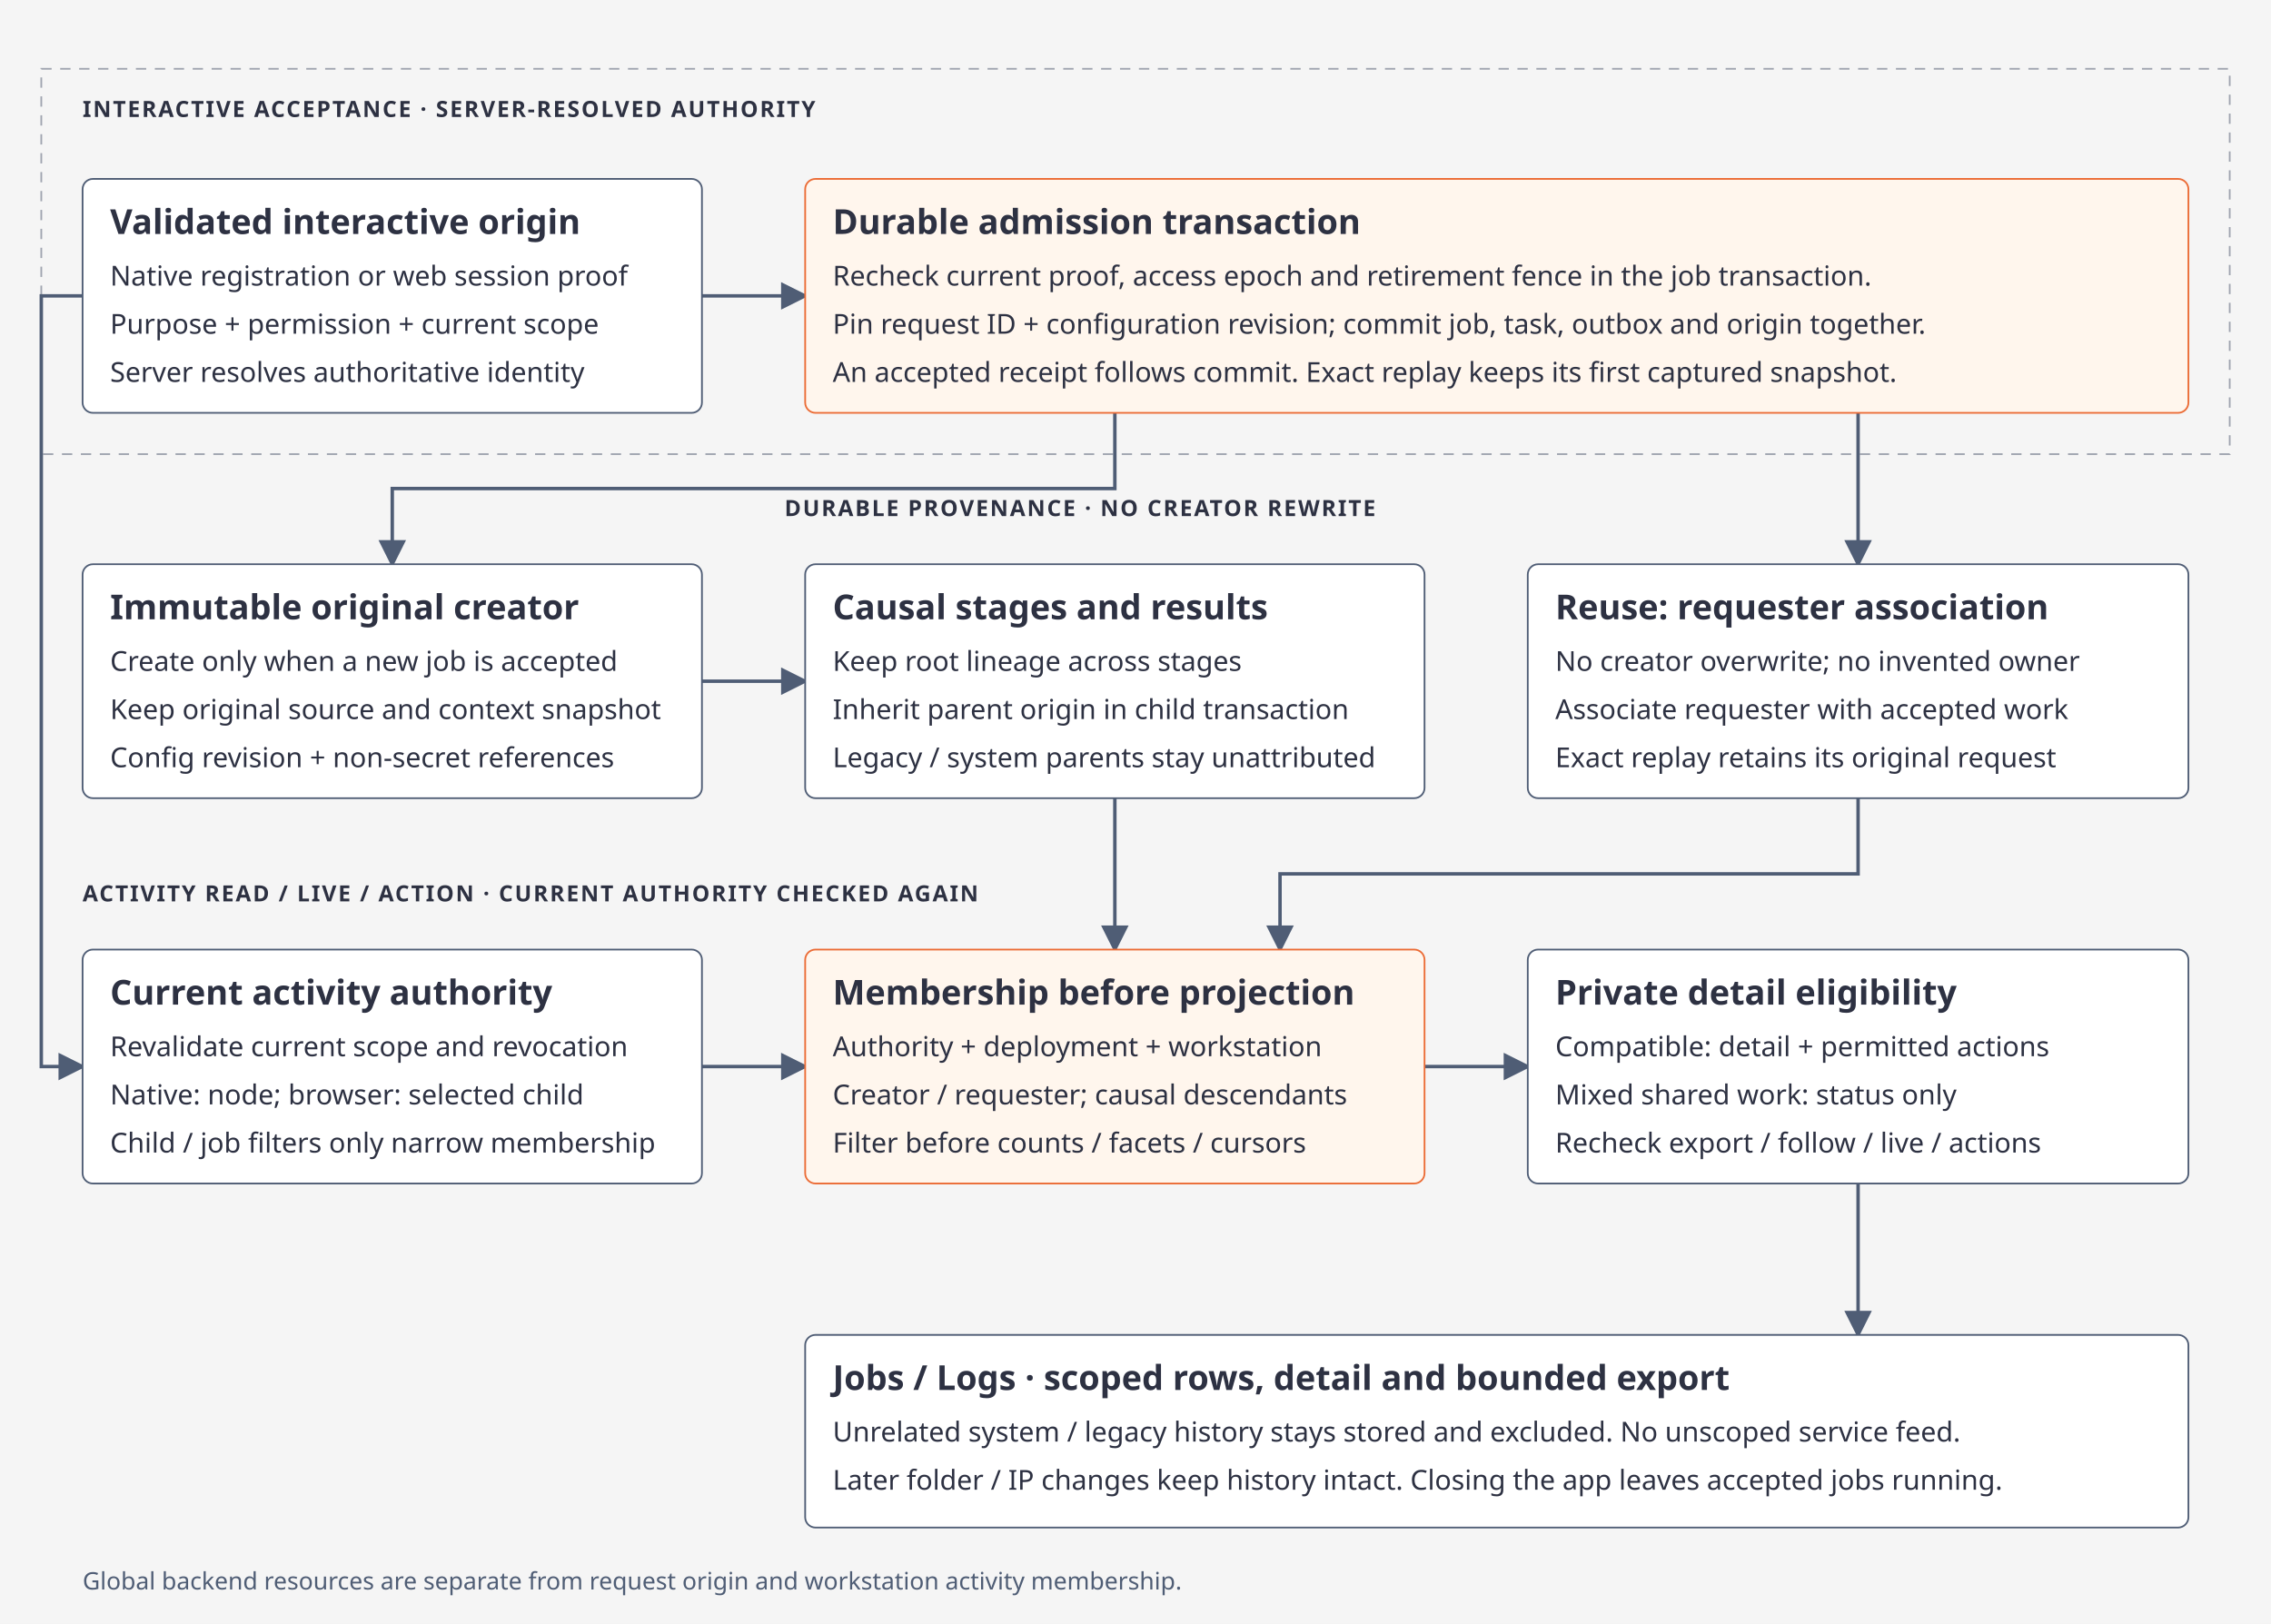
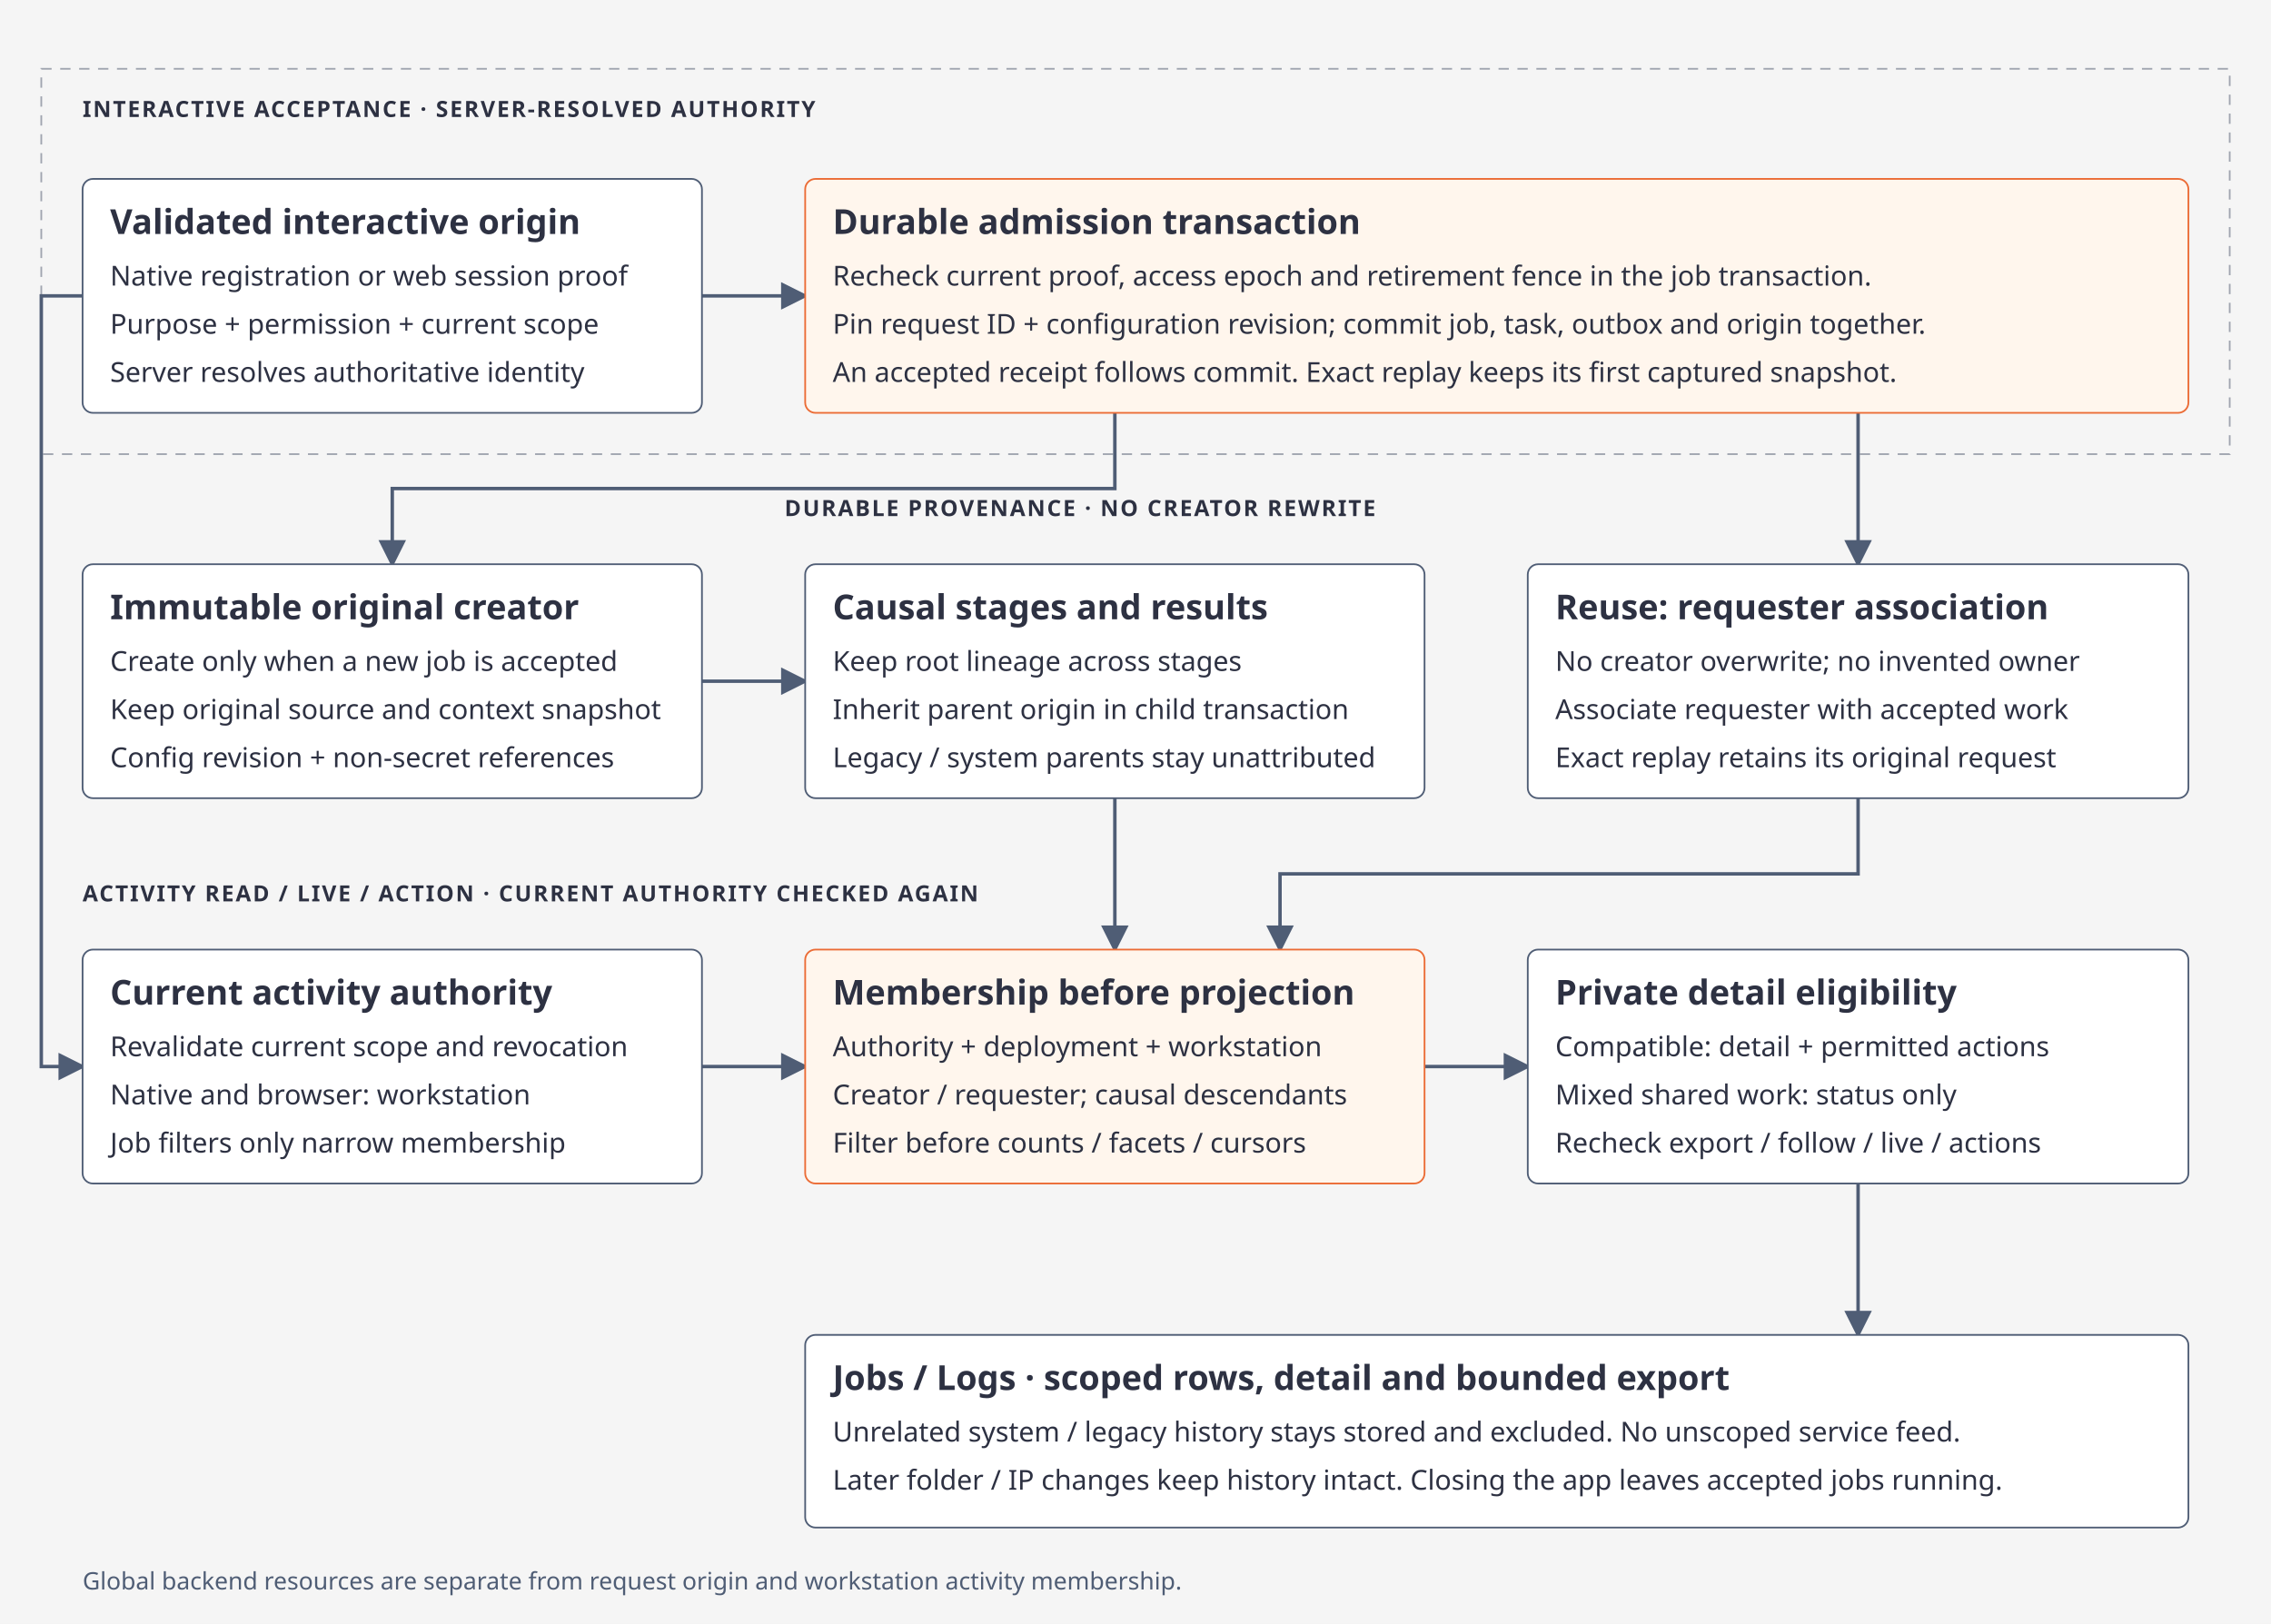
<svg xmlns="http://www.w3.org/2000/svg" viewBox="0 0 1320 944" role="img" aria-labelledby="brief-job-context-title brief-job-context-desc">
  <defs>
    <marker id="brief-job-context-arrow" markerWidth="8" markerHeight="8" refX="7" refY="4" orient="auto">
      <path d="M0 0L8 4L0 8Z" fill="#4f5d75" />
    </marker>
  </defs>
  <style>text{font-family:Geist,system-ui,sans-serif;fill:#2d3142}.label{font-size:20px;font-weight:600}.note{font-size:16px}.zone{font-size:13px;font-weight:600;letter-spacing:1px}.node{fill:#fff;stroke:#4f5d75}.accent{fill:#fff6ed;stroke:#eb6c36}.edge{fill:none;stroke:#4f5d75;stroke-width:2;marker-end:url(#brief-job-context-arrow)}.retry{fill:none;stroke:#4f5d75;stroke-width:2;stroke-dasharray:5 4;marker-end:url(#brief-job-context-arrow)}.minor{fill:#4f5d75;font-size:14px}</style>
  <rect width="1320" height="944" fill="#f5f5f5" />
  <rect x="24" y="40" width="1272" height="224" fill="none" stroke="#a0a5b0" stroke-dasharray="6 5" />
  <text x="48" y="68" class="zone">INTERACTIVE ACCEPTANCE · SERVER-RESOLVED AUTHORITY</text>
  <text x="456" y="300" class="zone">DURABLE PROVENANCE · NO CREATOR REWRITE</text>
  <text x="48" y="524" class="zone">ACTIVITY READ / LIVE / ACTION · CURRENT AUTHORITY CHECKED AGAIN</text>
  <path d="M408 172H468" class="edge" />
  <path d="M648 240V284H228V328" class="edge" />
  <path d="M1080 240V328" class="edge" />
  <path d="M408 396H468" class="edge" />
  <path d="M648 464V552" class="edge" />
  <path d="M1080 464V508H744V552" class="edge" />
  <path d="M48 172H24V620H48" class="edge" />
  <path d="M408 620H468" class="edge" />
  <path d="M828 620H888" class="edge" />
  <path d="M1080 688V776" class="edge" />
  <rect x="48" y="104" width="360" height="136" rx="6" class="node" />
  <text x="64" y="136" class="label">Validated interactive origin</text>
  <text x="64" y="166" class="note">Native registration or web session proof</text>
  <text x="64" y="194" class="note">Purpose + permission + current scope</text>
  <text x="64" y="222" class="note">Server resolves authoritative identity</text>
  <rect x="468" y="104" width="804" height="136" rx="6" class="accent" />
  <text x="484" y="136" class="label">Durable admission transaction</text>
  <text x="484" y="166" class="note">Recheck current proof, access epoch and retirement fence in the job transaction.</text>
  <text x="484" y="194" class="note">Pin request ID + configuration revision; commit job, task, outbox and origin together.</text>
  <text x="484" y="222" class="note">An accepted receipt follows commit. Exact replay keeps its first captured snapshot.</text>
  <rect x="48" y="328" width="360" height="136" rx="6" class="node" />
  <text x="64" y="360" class="label">Immutable original creator</text>
  <text x="64" y="390" class="note">Create only when a new job is accepted</text>
  <text x="64" y="418" class="note">Keep original source and context snapshot</text>
  <text x="64" y="446" class="note">Config revision + non-secret references</text>
  <rect x="468" y="328" width="360" height="136" rx="6" class="node" />
  <text x="484" y="360" class="label">Causal stages and results</text>
  <text x="484" y="390" class="note">Keep root lineage across stages</text>
  <text x="484" y="418" class="note">Inherit parent origin in child transaction</text>
  <text x="484" y="446" class="note">Legacy / system parents stay unattributed</text>
  <rect x="888" y="328" width="384" height="136" rx="6" class="node" />
  <text x="904" y="360" class="label">Reuse: requester association</text>
  <text x="904" y="390" class="note">No creator overwrite; no invented owner</text>
  <text x="904" y="418" class="note">Associate requester with accepted work</text>
  <text x="904" y="446" class="note">Exact replay retains its original request</text>
  <rect x="48" y="552" width="360" height="136" rx="6" class="node" />
  <text x="64" y="584" class="label">Current activity authority</text>
  <text x="64" y="614" class="note">Revalidate current scope and revocation</text>
-   <text x="64" y="642" class="note">Native: node; browser: selected child</text>
-   <text x="64" y="670" class="note">Child / job filters only narrow membership</text>
+   <text x="64" y="642" class="note">Native and browser: workstation</text>
+   <text x="64" y="670" class="note">Job filters only narrow membership</text>
  <rect x="468" y="552" width="360" height="136" rx="6" class="accent" />
  <text x="484" y="584" class="label">Membership before projection</text>
  <text x="484" y="614" class="note">Authority + deployment + workstation</text>
  <text x="484" y="642" class="note">Creator / requester; causal descendants</text>
  <text x="484" y="670" class="note">Filter before counts / facets / cursors</text>
  <rect x="888" y="552" width="384" height="136" rx="6" class="node" />
  <text x="904" y="584" class="label">Private detail eligibility</text>
  <text x="904" y="614" class="note">Compatible: detail + permitted actions</text>
  <text x="904" y="642" class="note">Mixed shared work: status only</text>
  <text x="904" y="670" class="note">Recheck export / follow / live / actions</text>
  <rect x="468" y="776" width="804" height="112" rx="6" class="node" />
  <text x="484" y="808" class="label">Jobs / Logs · scoped rows, detail and bounded export</text>
  <text x="484" y="838" class="note">Unrelated system / legacy history stays stored and excluded. No unscoped service feed.</text>
  <text x="484" y="866" class="note">Later folder / IP changes keep history intact. Closing the app leaves accepted jobs running.</text>
  <text x="48" y="924" class="minor">Global backend resources are separate from request origin and workstation activity membership.</text>
</svg>
